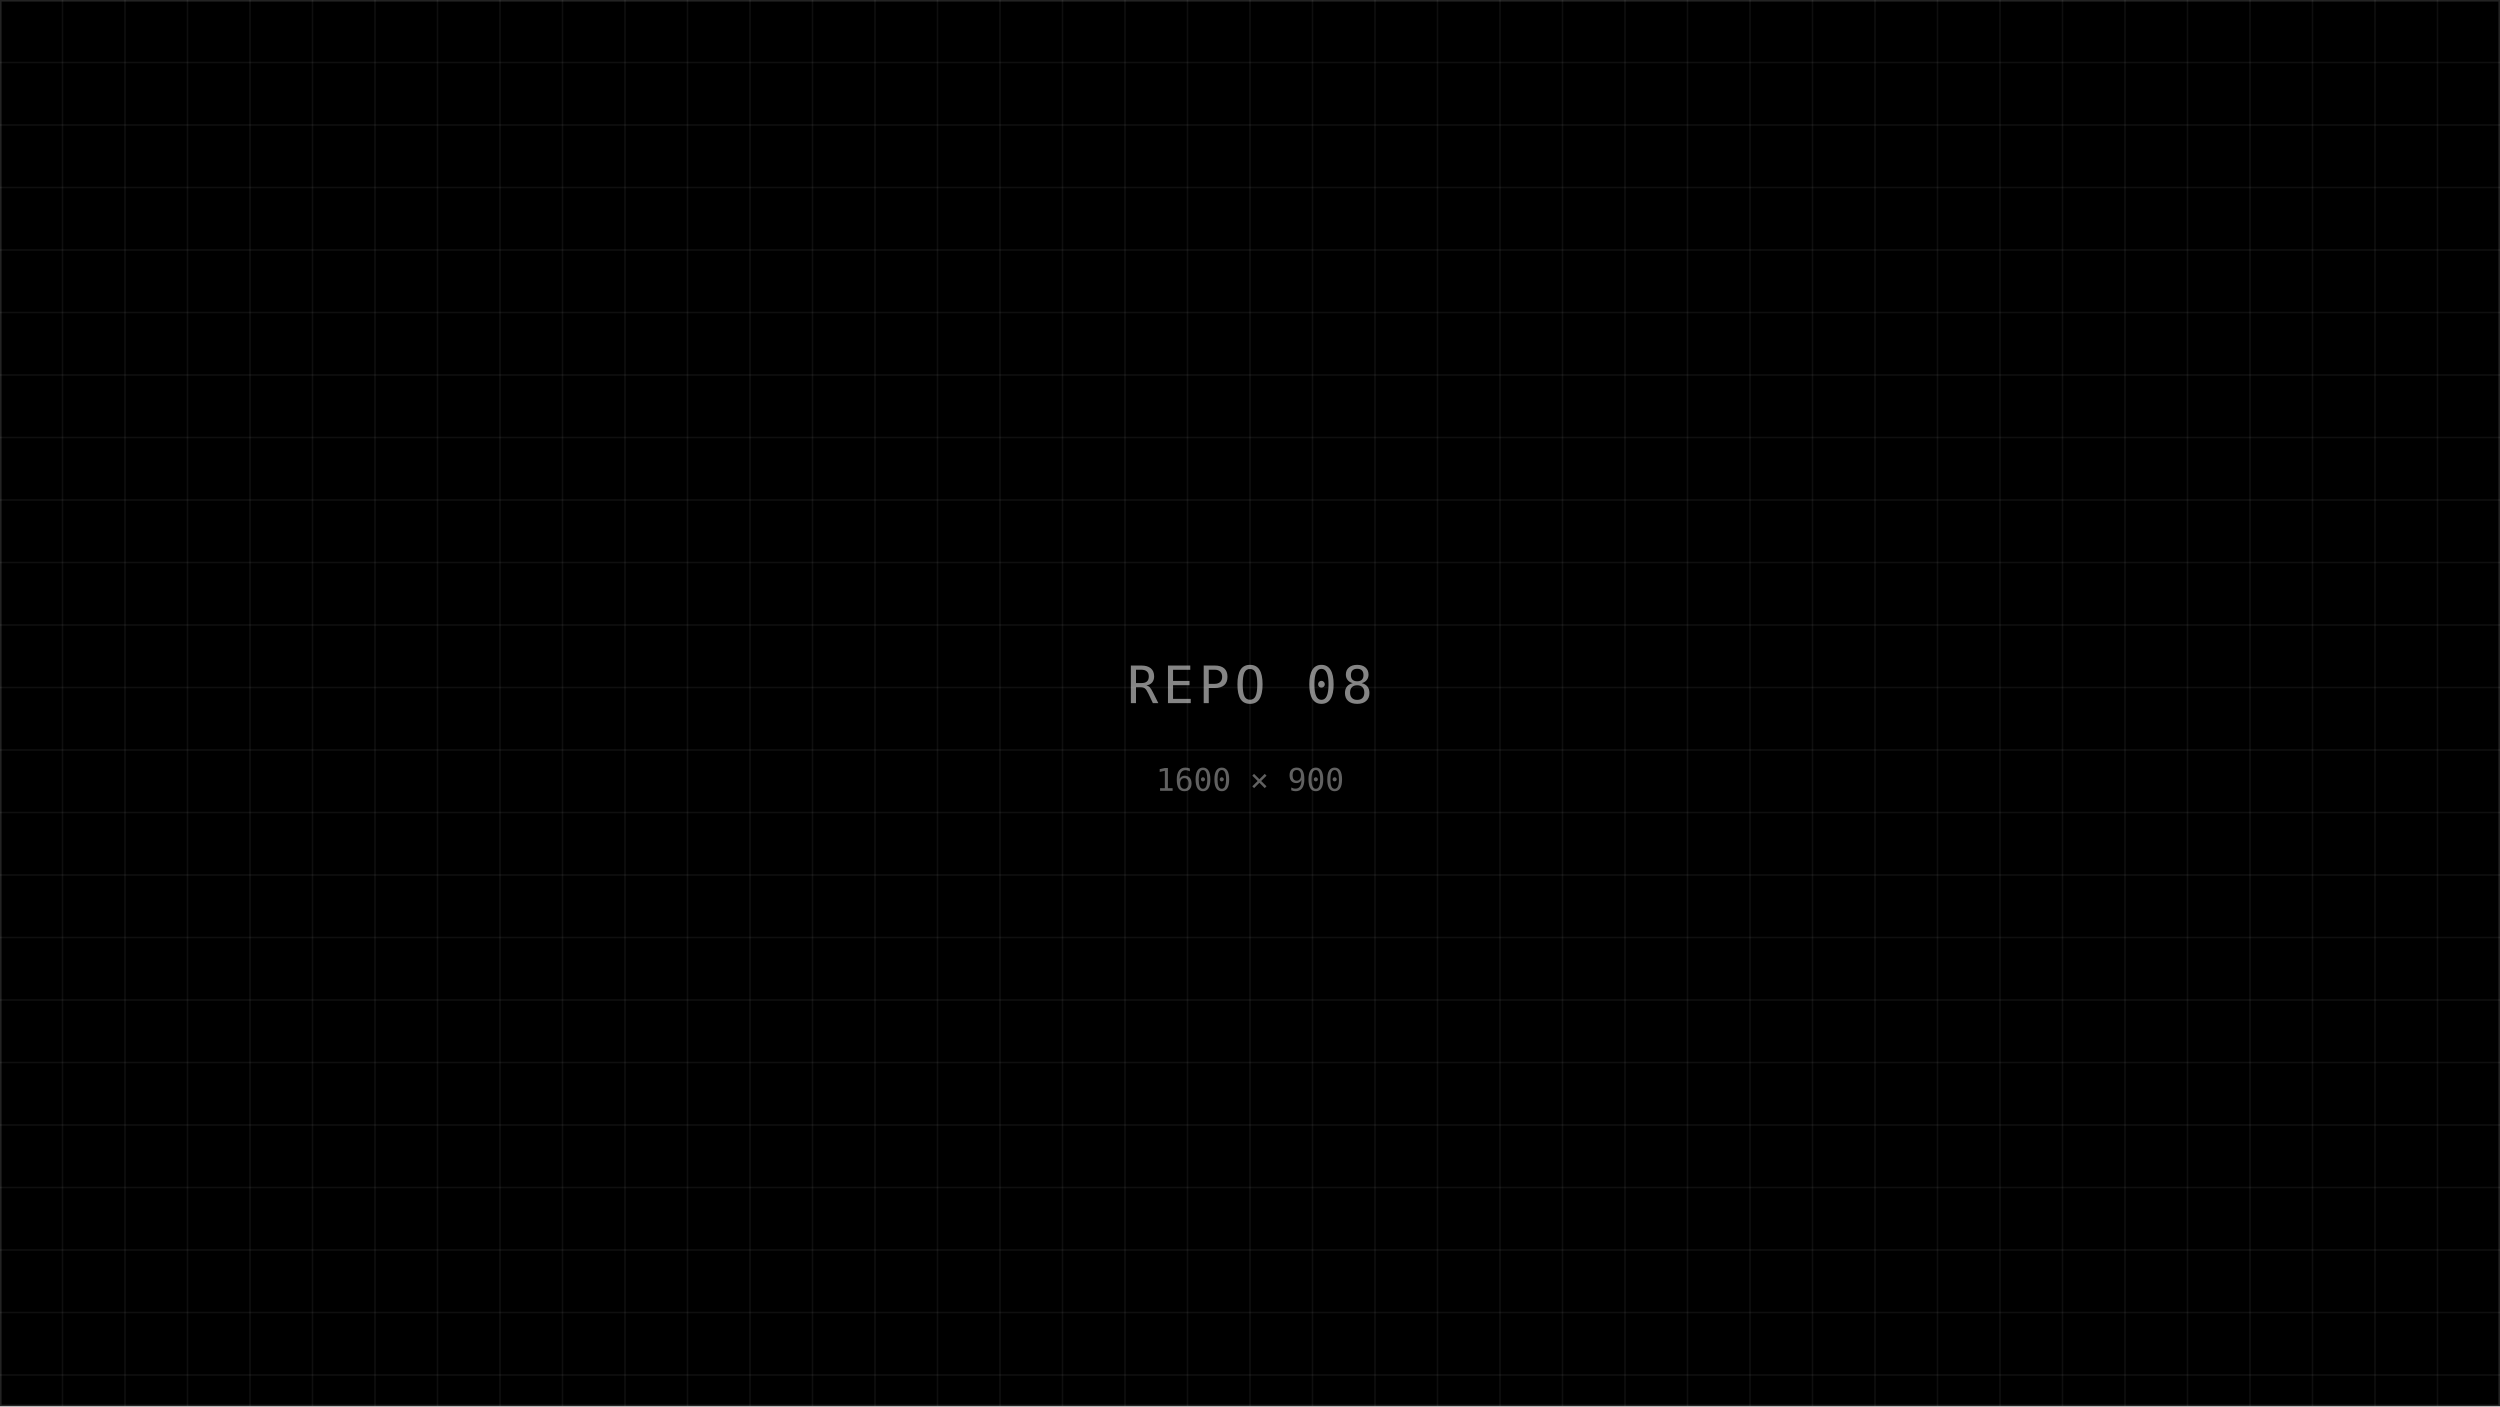
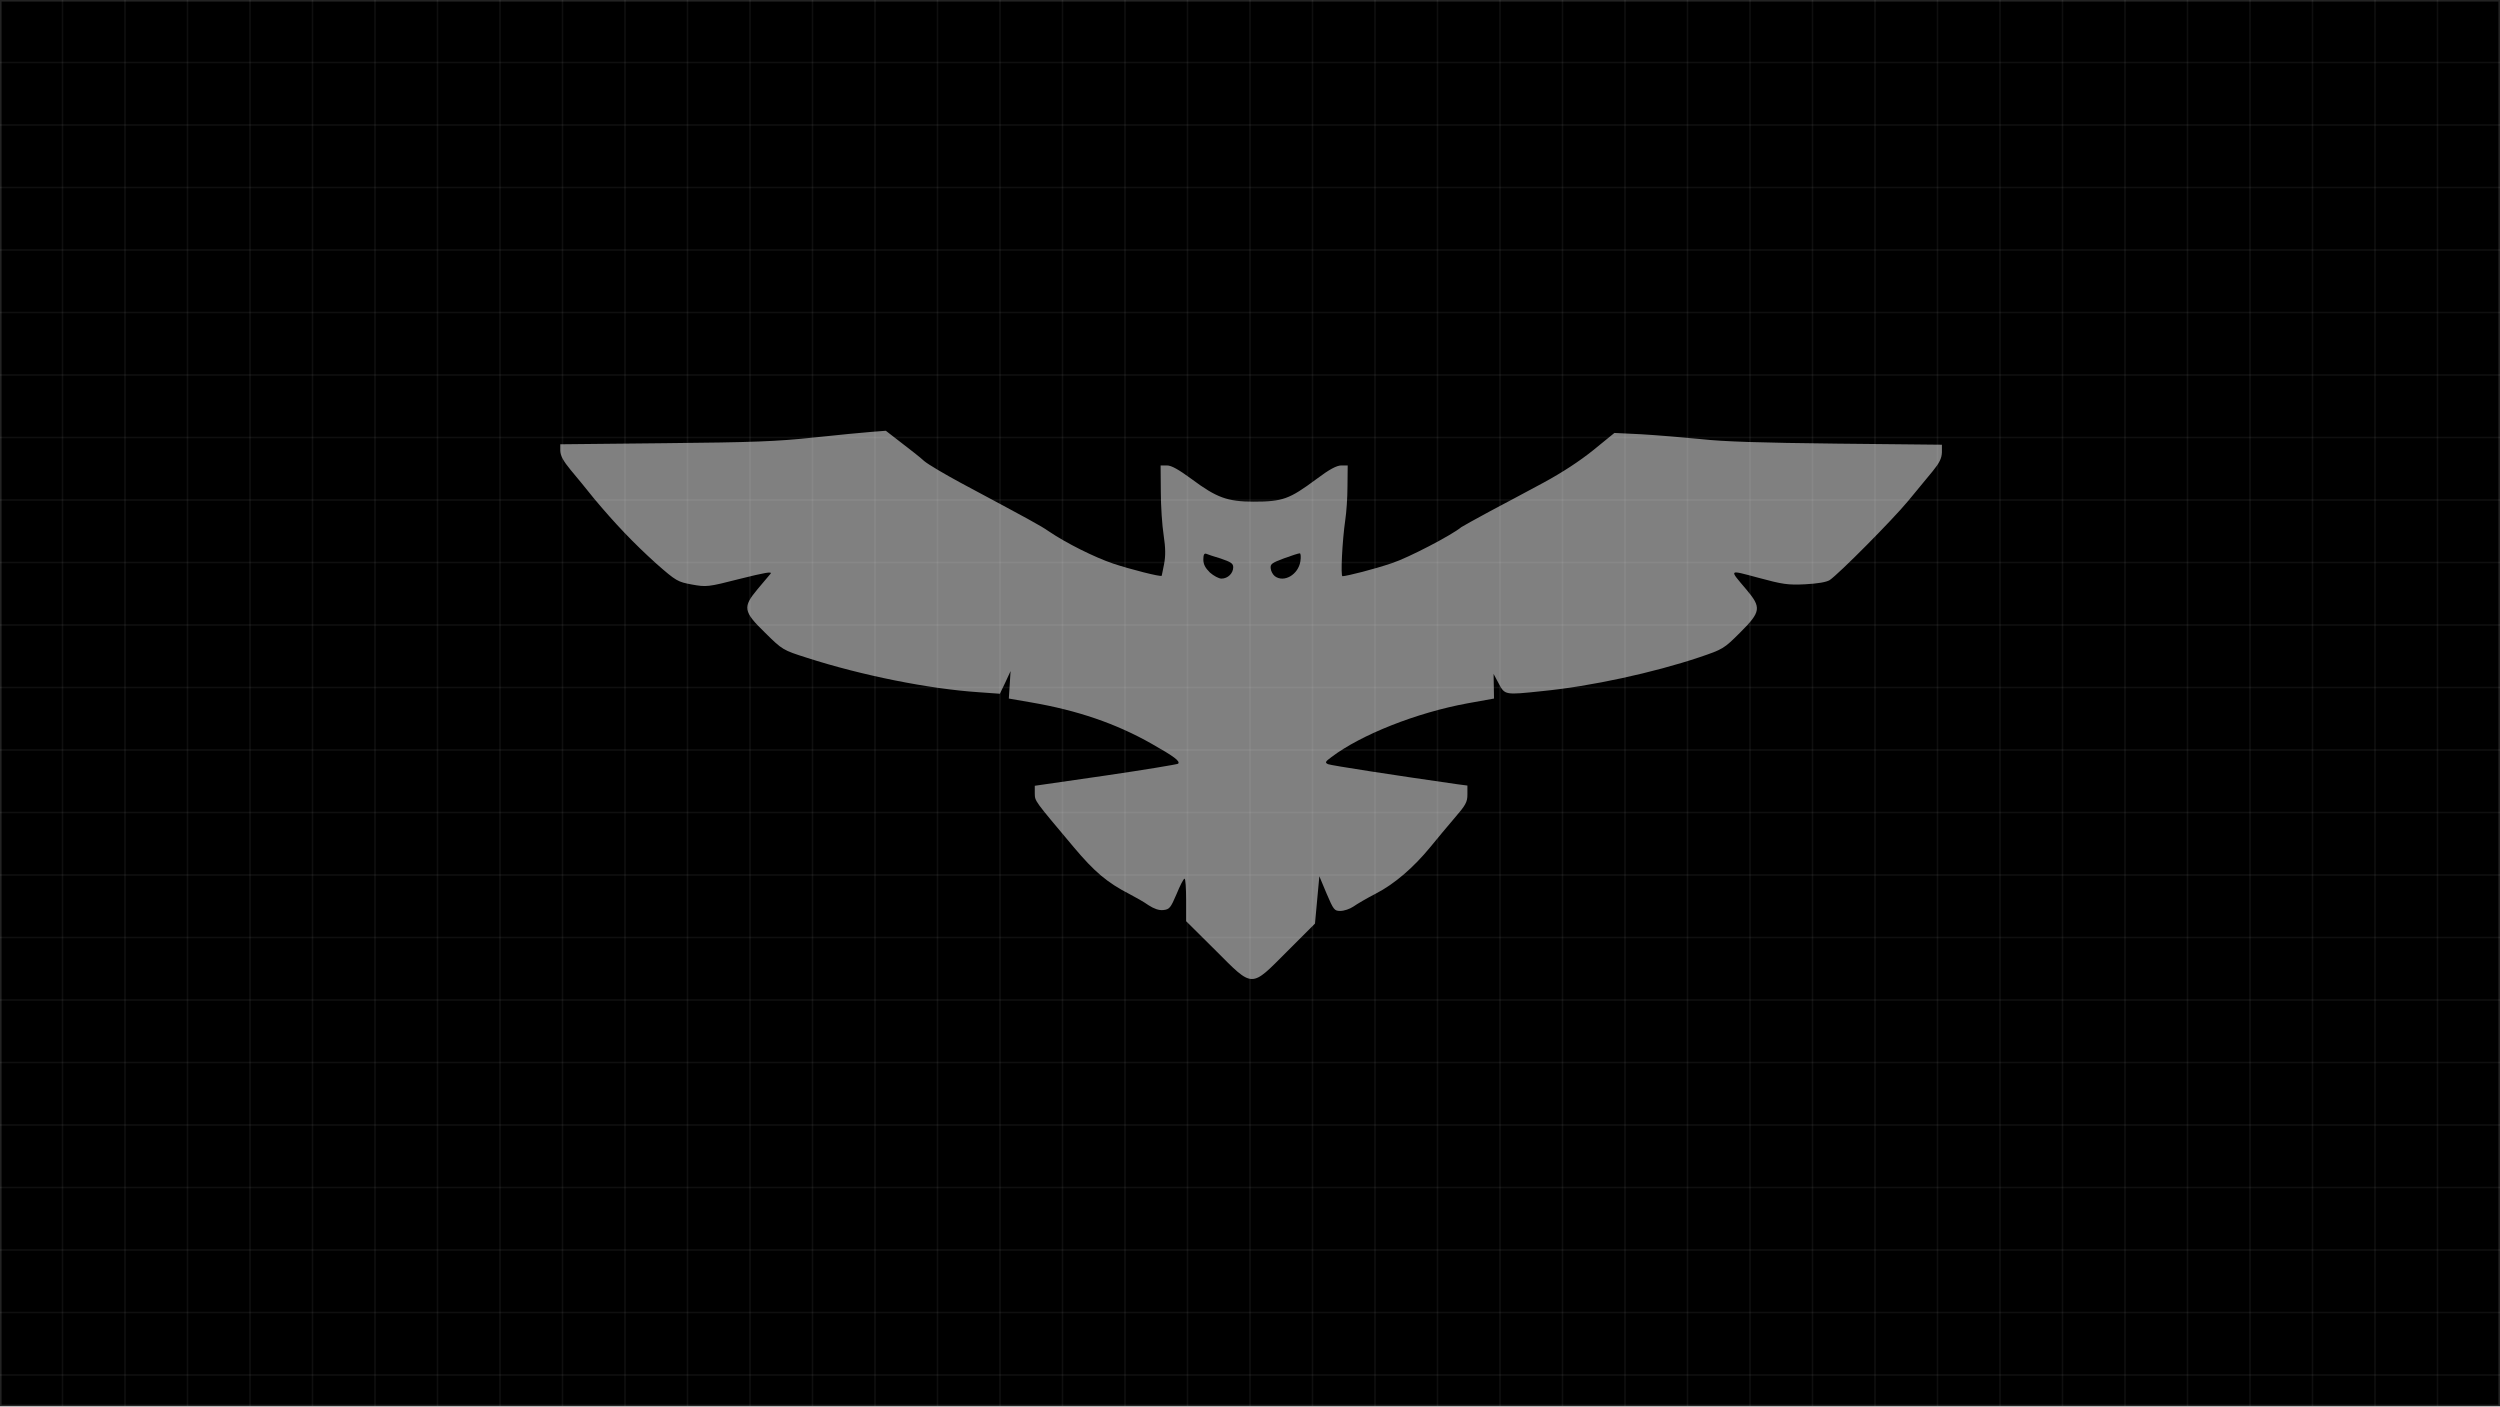
<svg xmlns="http://www.w3.org/2000/svg" width="1600" height="900" viewBox="0 0 1600 900">
  <rect width="1600" height="900" fill="#000" />
  <g stroke="rgba(255,255,255,0.06)" stroke-width="1">
    <line x1="40" y1="0" x2="40" y2="900" />
    <line x1="80" y1="0" x2="80" y2="900" />
    <line x1="120" y1="0" x2="120" y2="900" />
    <line x1="160" y1="0" x2="160" y2="900" />
    <line x1="200" y1="0" x2="200" y2="900" />
    <line x1="240" y1="0" x2="240" y2="900" />
    <line x1="280" y1="0" x2="280" y2="900" />
    <line x1="320" y1="0" x2="320" y2="900" />
    <line x1="360" y1="0" x2="360" y2="900" />
    <line x1="400" y1="0" x2="400" y2="900" />
    <line x1="440" y1="0" x2="440" y2="900" />
    <line x1="480" y1="0" x2="480" y2="900" />
    <line x1="520" y1="0" x2="520" y2="900" />
    <line x1="560" y1="0" x2="560" y2="900" />
    <line x1="600" y1="0" x2="600" y2="900" />
    <line x1="640" y1="0" x2="640" y2="900" />
    <line x1="680" y1="0" x2="680" y2="900" />
    <line x1="720" y1="0" x2="720" y2="900" />
    <line x1="760" y1="0" x2="760" y2="900" />
    <line x1="800" y1="0" x2="800" y2="900" />
    <line x1="840" y1="0" x2="840" y2="900" />
    <line x1="880" y1="0" x2="880" y2="900" />
    <line x1="920" y1="0" x2="920" y2="900" />
    <line x1="960" y1="0" x2="960" y2="900" />
    <line x1="1000" y1="0" x2="1000" y2="900" />
    <line x1="1040" y1="0" x2="1040" y2="900" />
    <line x1="1080" y1="0" x2="1080" y2="900" />
    <line x1="1120" y1="0" x2="1120" y2="900" />
    <line x1="1160" y1="0" x2="1160" y2="900" />
    <line x1="1200" y1="0" x2="1200" y2="900" />
    <line x1="1240" y1="0" x2="1240" y2="900" />
    <line x1="1280" y1="0" x2="1280" y2="900" />
    <line x1="1320" y1="0" x2="1320" y2="900" />
    <line x1="1360" y1="0" x2="1360" y2="900" />
    <line x1="1400" y1="0" x2="1400" y2="900" />
    <line x1="1440" y1="0" x2="1440" y2="900" />
    <line x1="1480" y1="0" x2="1480" y2="900" />
    <line x1="1520" y1="0" x2="1520" y2="900" />
    <line x1="1560" y1="0" x2="1560" y2="900" />
    <line x1="0" y1="40" x2="1600" y2="40" />
    <line x1="0" y1="80" x2="1600" y2="80" />
    <line x1="0" y1="120" x2="1600" y2="120" />
    <line x1="0" y1="160" x2="1600" y2="160" />
    <line x1="0" y1="200" x2="1600" y2="200" />
    <line x1="0" y1="240" x2="1600" y2="240" />
    <line x1="0" y1="280" x2="1600" y2="280" />
    <line x1="0" y1="320" x2="1600" y2="320" />
    <line x1="0" y1="360" x2="1600" y2="360" />
    <line x1="0" y1="400" x2="1600" y2="400" />
    <line x1="0" y1="440" x2="1600" y2="440" />
    <line x1="0" y1="480" x2="1600" y2="480" />
    <line x1="0" y1="520" x2="1600" y2="520" />
    <line x1="0" y1="560" x2="1600" y2="560" />
    <line x1="0" y1="600" x2="1600" y2="600" />
    <line x1="0" y1="640" x2="1600" y2="640" />
    <line x1="0" y1="680" x2="1600" y2="680" />
    <line x1="0" y1="720" x2="1600" y2="720" />
    <line x1="0" y1="760" x2="1600" y2="760" />
    <line x1="0" y1="800" x2="1600" y2="800" />
    <line x1="0" y1="840" x2="1600" y2="840" />
    <line x1="0" y1="880" x2="1600" y2="880" />
  </g>
  <rect x="0.5" y="0.5" width="1599" height="899" fill="none" stroke="rgba(255,255,255,0.14)" />
-   <text x="800.0" y="450.0" fill="rgba(255,255,255,0.52)" font-family="monospace" font-size="33" letter-spacing="3" text-anchor="middle">REPO 08</text>
-   <text x="800.0" y="506.1" fill="rgba(255,255,255,0.38)" font-family="monospace" font-size="20" text-anchor="middle">1600 × 900</text>
+   <g opacity="0.5" transform="translate(103.6 -215.7) scale(1.3956)">
+     <path fill="#ffffff" d="M483 590.2 l-13.3 -13.2 0 -9.8 c0 -5.3 -0.3 -9.7 -0.7 -9.7 -0.5 0 -2.1 3.2 -3.7 7.1 -2.7 6.3 -3.2 7 -6.1 7.3 -2 0.2 -4.2 -0.6 -6.7 -2.2 -2.1 -1.5 -6 -3.7 -8.7 -5.1 -10.3 -5.3 -16.1 -10.2 -25.6 -21.5 -18.3 -21.8 -17.8 -21 -17.9 -24.7 l0 -3.5 32.5 -4.7 c17.8 -2.6 32.7 -5.1 33.2 -5.4 1.2 -1.1 -1.9 -3.4 -12 -9.1 -16.5 -9.4 -34.3 -15.4 -55.2 -19 l-10.4 -1.8 0.4 -6.3 0.4 -6.3 -2.4 5.2 -2.5 5.2 -9.7 -0.7 c-22.7 -1.5 -53.7 -7.7 -78.8 -15.8 -11 -3.5 -11.2 -3.6 -19.1 -11.4 -10.2 -9.9 -10.4 -11.8 -3.5 -20.1 2.5 -3 5.2 -6.2 5.9 -7 1 -1.2 -2.4 -0.6 -14 2.3 -14.8 3.8 -15.4 3.8 -22.1 2.6 -6.4 -1.2 -7.1 -1.5 -16.3 -9.6 -10.4 -9.4 -18.8 -18.2 -28.5 -29.8 -3.4 -4.3 -8.3 -10.2 -10.8 -13.2 -3.3 -4 -4.6 -6.4 -4.7 -8.7 l0 -3 48 -0.5 c40.7 -0.4 51.3 -0.8 68.2 -2.6 11 -1.2 22.9 -2.3 26.6 -2.6 l6.5 -0.5 7.1 5.5 c3.9 3 8.7 6.7 10.5 8.4 1.9 1.6 9.4 6 16.6 9.9 32.3 17.3 36.6 19.6 40.5 22.3 8.1 5.5 21 11.9 29.5 14.8 7.8 2.6 21.9 6.2 22.3 5.6 0 -0.2 0.6 -2.5 1.1 -5.4 0.7 -3.6 0.7 -7.3 -0.2 -13.2 -0.7 -4.4 -1.3 -13.5 -1.3 -20 l-0.1 -12 2.9 0 c2.1 0 5.4 1.9 11.4 6.3 11.4 8.5 16.4 10.3 28.3 10.3 13.4 0 16.4 -1.1 28.8 -10.3 6.1 -4.6 9.4 -6.3 11.5 -6.3 l2.9 0 -0.1 9.6 c0 5.2 -0.5 12.1 -1 15.3 -1.4 9.7 -2.2 25.9 -1.3 25.9 2.2 -0.1 14.5 -3.2 22.7 -6 7.4 -2.4 27.5 -12.9 31.8 -16.5 0.6 -0.4 6.3 -3.6 12.8 -7.1 6.4 -3.4 17.7 -9.4 24.9 -13.3 8.5 -4.6 16.6 -9.9 22.8 -14.9 l9.7 -7.9 12.3 0.6 c6.8 0.4 19 1.4 27.1 2.2 10.7 1.2 27.5 1.7 62.8 2.1 l48 0.5 0 3.5 c-0.1 2.7 -1.1 4.8 -4.2 8.6 -2.2 2.7 -7.3 8.9 -11.3 13.7 -7.2 8.7 -31.8 33.5 -36 36.3 -1.5 0.9 -5.4 1.6 -11.2 1.9 -8 0.4 -10.4 0 -21.5 -3 -13.9 -3.7 -13.5 -4.1 -5.4 5.5 6.9 8.2 6.6 10.1 -2.9 19.6 -7.5 7.5 -7.9 7.7 -18.8 11.4 -20.9 7 -49.6 13.3 -72.1 15.5 -17 1.8 -17 1.8 -19.8 -3.4 l-2.4 -4.5 0.1 5.6 0.1 5.7 -12.2 2.2 c-23.4 4.3 -48.8 14.4 -62.3 24.6 -3 2.2 -3.1 2.6 -1.6 3.3 1.5 0.6 30.6 5.1 59.3 9.2 l4.6 0.6 0 4.1 c0 3.5 -0.8 4.9 -5.9 10.8 -3.2 3.8 -8.3 9.8 -11.1 13.3 -7.7 9.4 -16.4 16.9 -24.9 21.3 -4.1 2.1 -8.7 4.8 -10.4 6 -1.6 1.1 -4.3 2 -6 2 -2.7 0 -3.1 -0.5 -6.3 -8 l-3.3 -7.9 -1 10.8 -1 10.9 -12.7 12.7 c-17 17 -15.4 17.1 -33.1 -0.6z" />
+     <path fill="#000000" d="M480.6 417.1 c-2.1 -2.1 -3 -3.7 -3 -6 0 -2.1 0.4 -2.9 1.3 -2.6 0.6 0.3 3.7 1.3 6.7 2.2 4.6 1.6 5.7 2.2 5.7 4 0 2.7 -2.4 5.2 -5.4 5.2 -1.2 0 -3.6 -1.3 -5.3 -2.8z" />
+     <path fill="#000000" d="M510.4 418.8 c-0.9 -0.7 -1.8 -2.3 -1.9 -3.5 -0.3 -2.1 0.5 -2.6 6.1 -4.7 3.5 -1.3 6.7 -2.3 7.2 -2.3 0.5 0 0.6 1.7 0.3 3.7 -1 6.1 -7.5 9.9 -11.7 6.8z" />
+   </g>
</svg>
